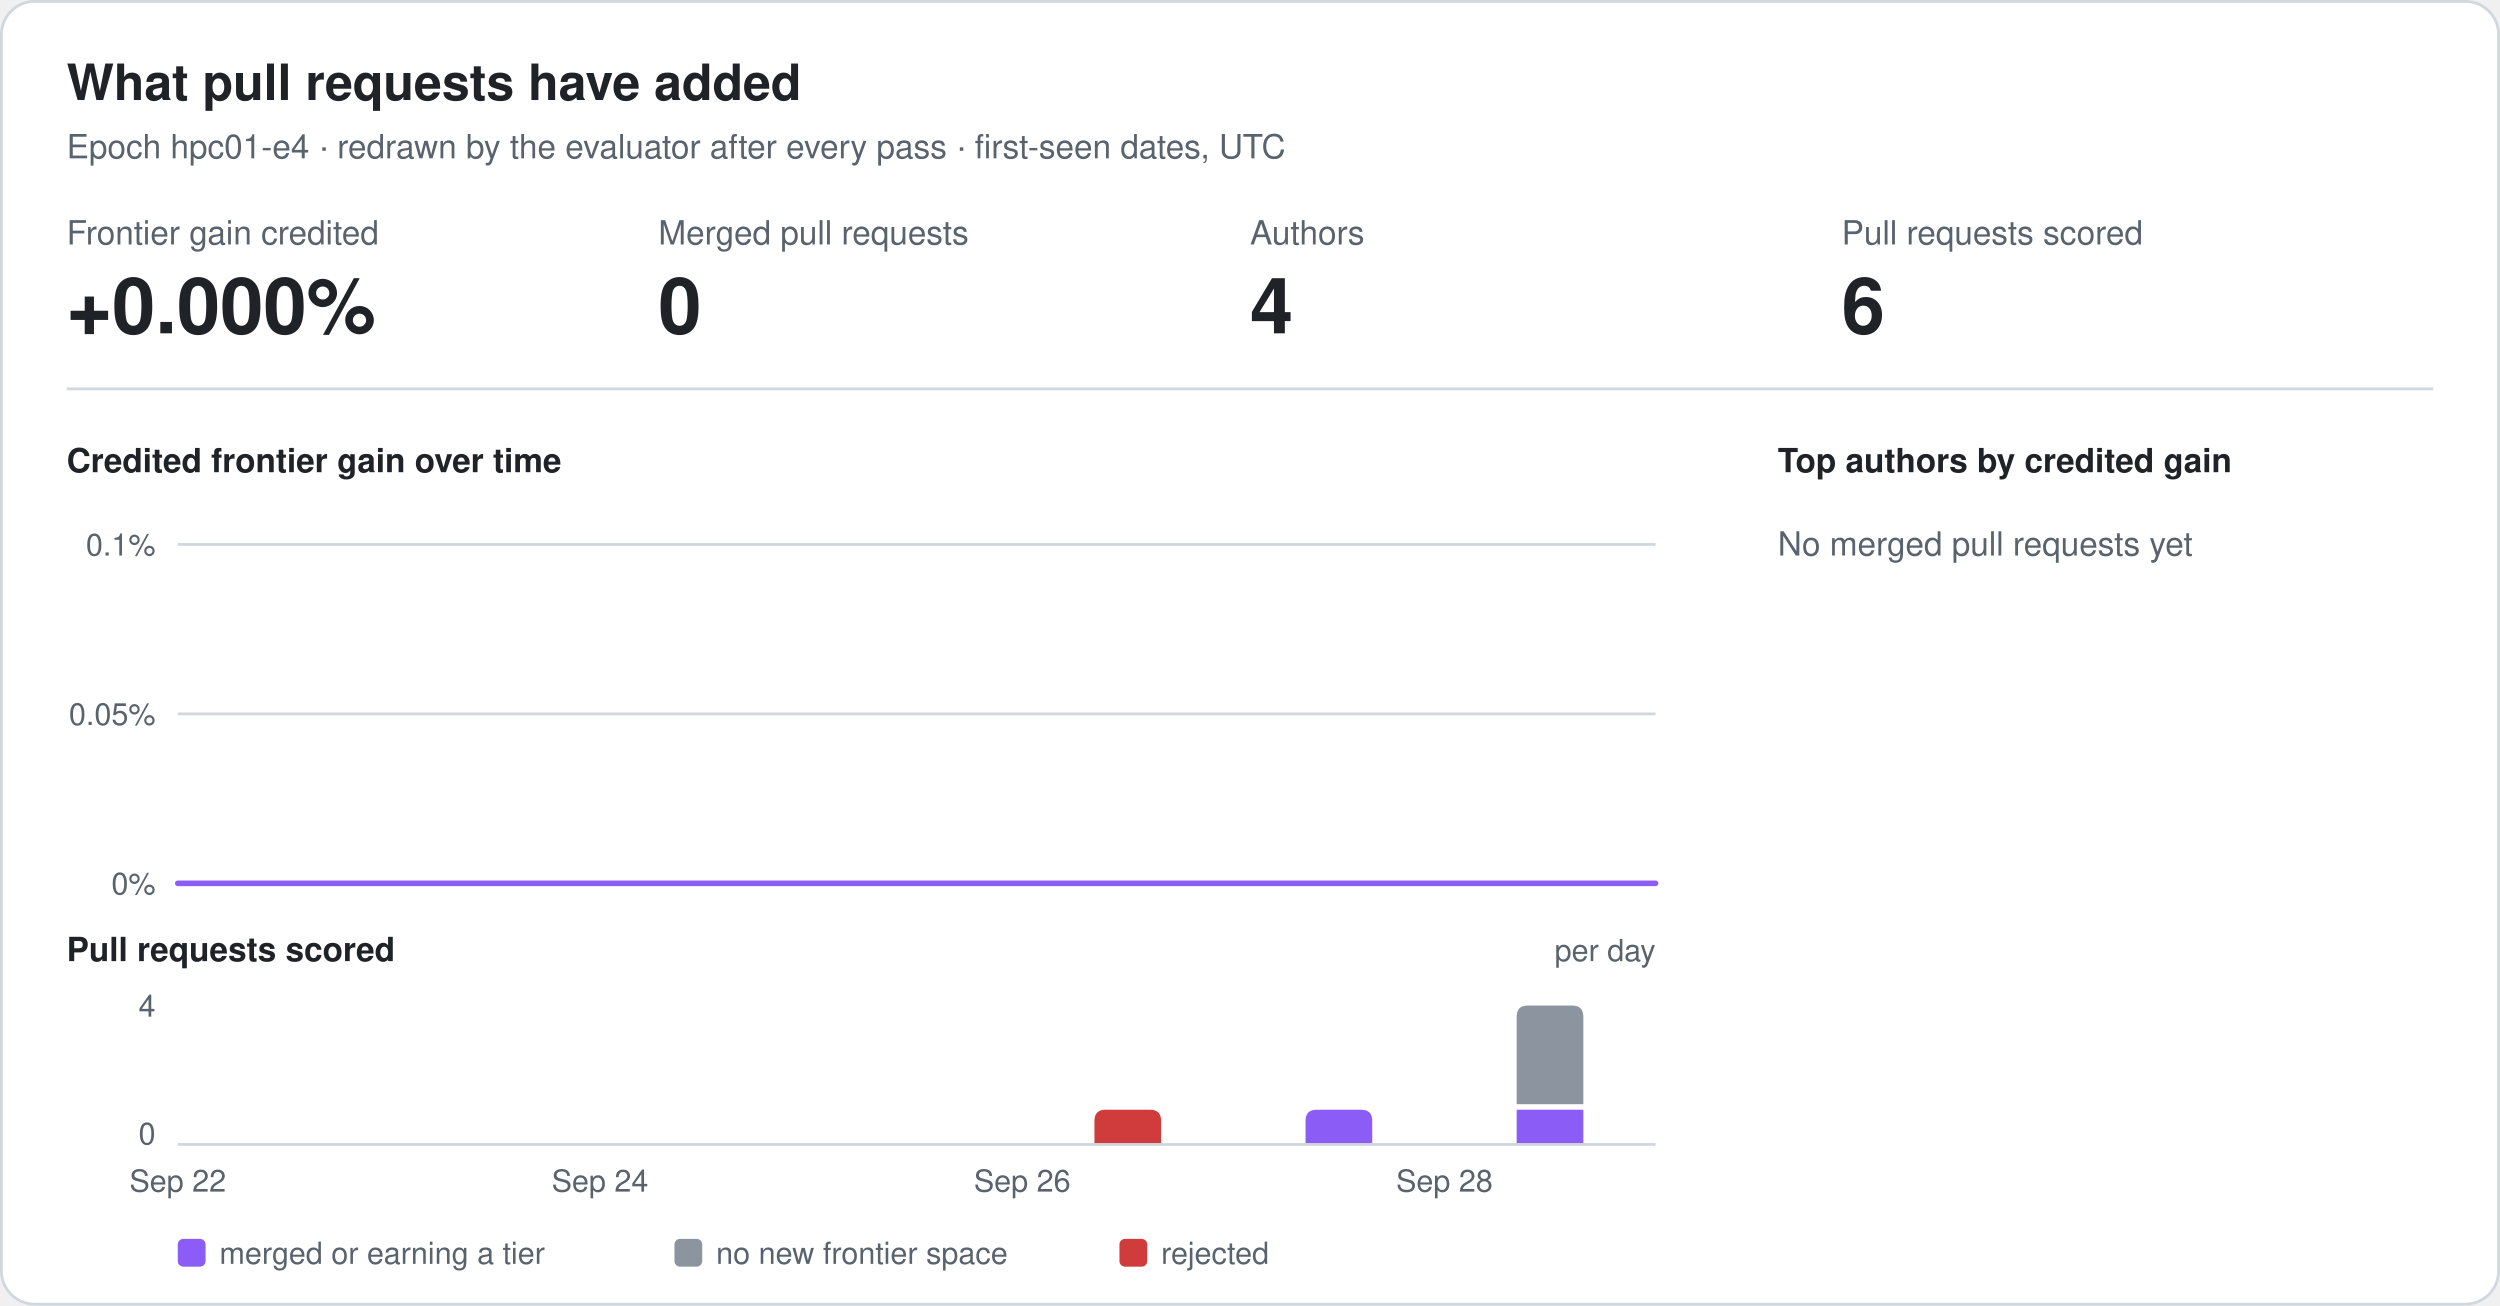
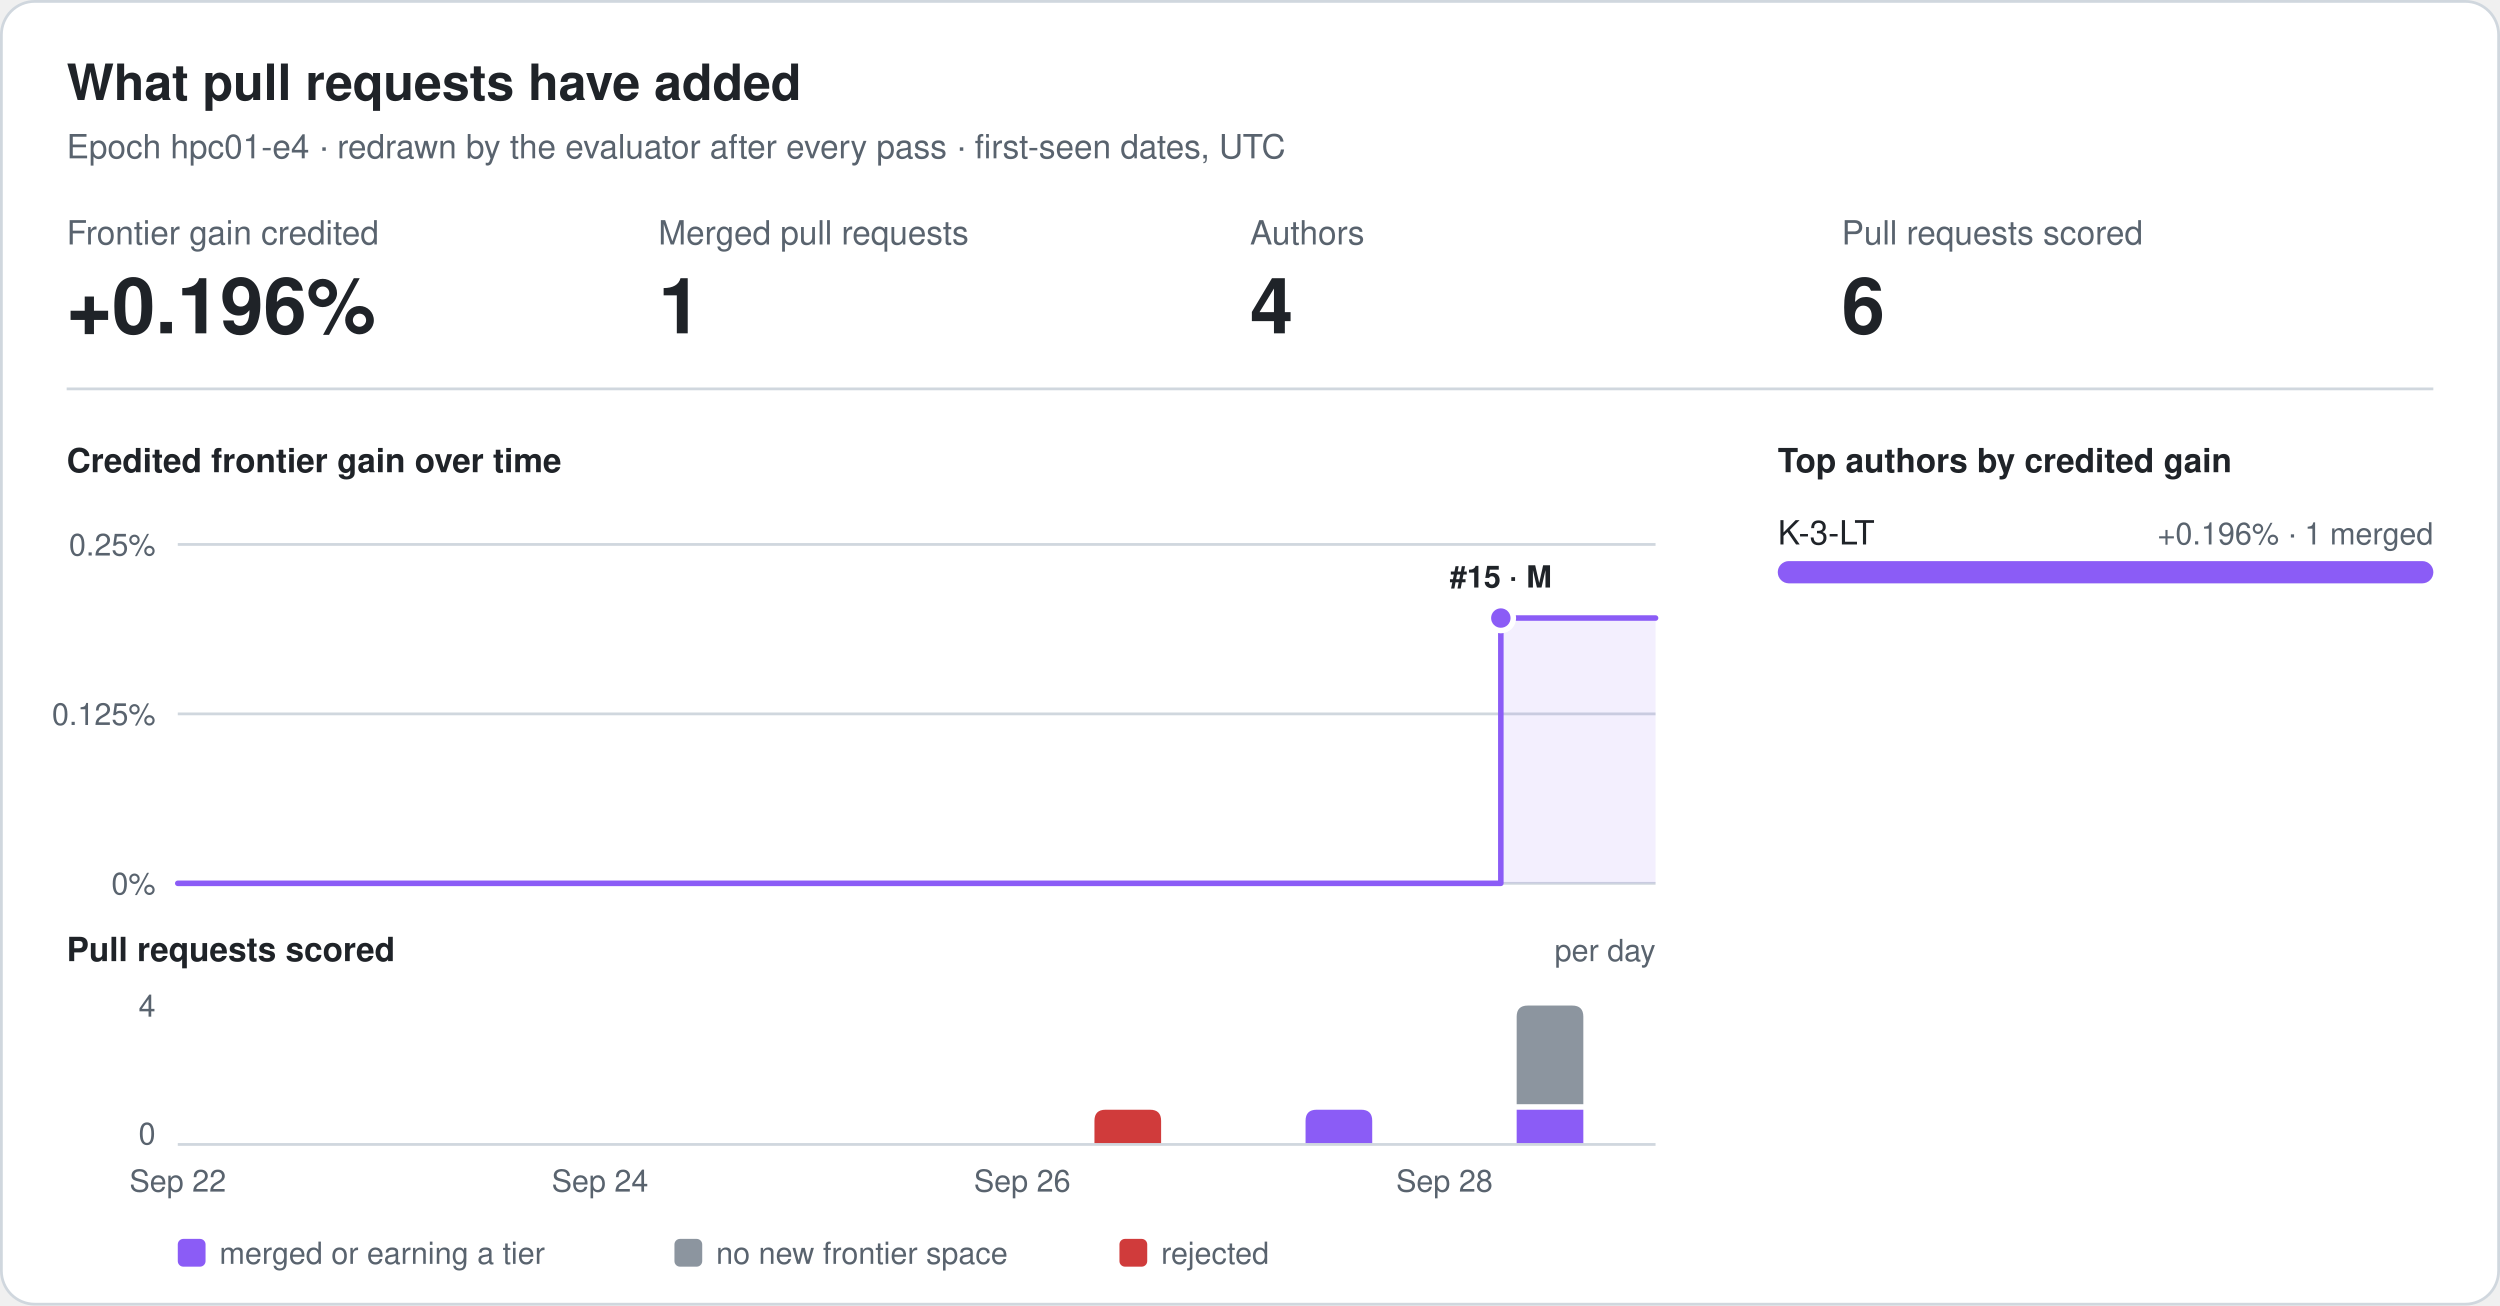
- <svg xmlns="http://www.w3.org/2000/svg" width="900" height="470" viewBox="0 0 900 470" font-family="-apple-system,BlinkMacSystemFont,'Segoe UI',Helvetica,Arial,sans-serif" role="img" aria-label="Frontier gain credited to merged pull requests: +0.000% from 0 merges, 6 pull requests scored">
+ <svg xmlns="http://www.w3.org/2000/svg" width="900" height="470" viewBox="0 0 900 470" font-family="-apple-system,BlinkMacSystemFont,'Segoe UI',Helvetica,Arial,sans-serif" role="img" aria-label="Frontier gain credited to merged pull requests: +0.196% from 1 merges, 6 pull requests scored">
  <style>
.bg{fill:#ffffff;stroke:#d0d7de}.t{fill:#1f2328}.m{fill:#59636e}.rule{stroke:#d0d7de}.ring{stroke:#ffffff}
.acc{fill:#8b5cf6}.accl{stroke:#8b5cf6}.wash{fill:#8b5cf6;fill-opacity:.1}.gry{fill:#8c959f}.rej{fill:#d03b3b}.track{fill:#eaeef2}.tk{stroke:#1f2328}
@media (prefers-color-scheme: dark){
.bg{fill:#0d1117;stroke:#30363d}.t{fill:#e6edf3}.m{fill:#9198a1}.rule{stroke:#30363d}.ring{stroke:#0d1117}
.acc{fill:#9a75f8}.accl{stroke:#9a75f8}.wash{fill:#9a75f8;fill-opacity:.14}.gry{fill:#9198a1}.rej{fill:#e5534b}.track{fill:#21262d}.tk{stroke:#e6edf3}}
</style>
  <rect class="bg" x="0.5" y="0.5" width="899" height="469" rx="12" />
  <text x="24.0" y="36.0" class="t" font-size="18" font-weight="600" text-anchor="start">What pull requests have added</text>
  <text x="24.0" y="57.0" class="m" font-size="12" font-weight="400" text-anchor="start">Epoch hpc01-e4 · redrawn by the evaluator after every pass · first-seen dates, UTC</text>
  <text x="24.0" y="88.0" class="m" font-size="12" font-weight="400" text-anchor="start">Frontier gain credited</text>
-   <text x="24.0" y="120.0" class="t" font-size="28" font-weight="600" text-anchor="start">+0.000%</text>
+   <text x="24.0" y="120.0" class="t" font-size="28" font-weight="600" text-anchor="start">+0.196%</text>
  <text x="237.0" y="88.0" class="m" font-size="12" font-weight="400" text-anchor="start">Merged pull requests</text>
-   <text x="237.0" y="120.0" class="t" font-size="28" font-weight="600" text-anchor="start">0</text>
+   <text x="237.0" y="120.0" class="t" font-size="28" font-weight="600" text-anchor="start">1</text>
  <text x="450.0" y="88.0" class="m" font-size="12" font-weight="400" text-anchor="start">Authors</text>
  <text x="450.0" y="120.0" class="t" font-size="28" font-weight="600" text-anchor="start">4</text>
  <text x="663.0" y="88.0" class="m" font-size="12" font-weight="400" text-anchor="start">Pull requests scored</text>
  <text x="663.0" y="120.0" class="t" font-size="28" font-weight="600" text-anchor="start">6</text>
  <line class="rule" x1="24" x2="876" y1="140" y2="140" stroke-width="1" />
  <text x="24.0" y="170.0" class="t" font-size="12" font-weight="600" text-anchor="start">Credited frontier gain over time</text>
  <text x="24.0" y="346.0" class="t" font-size="12" font-weight="600" text-anchor="start">Pull requests scored</text>
  <line class="rule" x1="64" x2="596" y1="318.0" y2="318.0" stroke-width="1" />
  <text x="56.0" y="322.0" class="m" font-size="11" font-weight="400" text-anchor="end">0%</text>
  <line class="rule" x1="64" x2="596" y1="257.0" y2="257.0" stroke-width="1" />
-   <text x="56.0" y="261.0" class="m" font-size="11" font-weight="400" text-anchor="end">0.05%</text>
+   <text x="56.0" y="261.0" class="m" font-size="11" font-weight="400" text-anchor="end">0.125%</text>
  <line class="rule" x1="64" x2="596" y1="196.0" y2="196.0" stroke-width="1" />
-   <text x="56.0" y="200.0" class="m" font-size="11" font-weight="400" text-anchor="end">0.1%</text>
-   <polygon class="wash" points="64.0,318.0 596.0,318.0 596.0,318.0" />
-   <polyline class="accl" points="64.0,318.0 596.0,318.0" fill="none" stroke-width="2" stroke-linejoin="round" stroke-linecap="round" />
+   <text x="56.0" y="200.0" class="m" font-size="11" font-weight="400" text-anchor="end">0.25%</text>
+   <polygon class="wash" points="64.0,318.0 540.3,318.0 540.3,222.5 596.0,222.5 596.0,318.0" />
+   <polyline class="accl" points="64.0,318.0 540.3,318.0 540.3,222.5 596.0,222.5" fill="none" stroke-width="2" stroke-linejoin="round" stroke-linecap="round" />
+   <circle class="acc ring" cx="540.3" cy="222.5" r="4.5" stroke-width="2" />
+   <text x="540.3" y="211.5" class="t" font-size="11" font-weight="600" text-anchor="middle">#15 · M</text>
  <path class="rej" d="M394.0,412.0V403.5Q394.0,399.5 398.0,399.5H414.0Q418.0,399.5 418.0,403.5V412.0Z" />
  <path class="acc" d="M470.0,412.0V403.5Q470.0,399.5 474.0,399.5H490.0Q494.0,399.5 494.0,403.5V412.0Z" />
  <rect class="acc" x="546.0" y="399.5" width="24.0" height="12.5" />
  <path class="gry" d="M546.0,397.5V366.0Q546.0,362.0 550.0,362.0H566.0Q570.0,362.0 570.0,366.0V397.5Z" />
  <line class="rule" x1="64" x2="596" y1="412" y2="412" stroke-width="1" />
  <text x="56.0" y="366.0" class="m" font-size="11" font-weight="400" text-anchor="end">4</text>
  <text x="56.0" y="412.0" class="m" font-size="11" font-weight="400" text-anchor="end">0</text>
  <text x="596.0" y="346.0" class="m" font-size="11" font-weight="400" text-anchor="end">per day</text>
  <text x="64.0" y="429.0" class="m" font-size="11" font-weight="400" text-anchor="middle">Sep 22</text>
  <text x="216.0" y="429.0" class="m" font-size="11" font-weight="400" text-anchor="middle">Sep 24</text>
  <text x="368.0" y="429.0" class="m" font-size="11" font-weight="400" text-anchor="middle">Sep 26</text>
  <text x="520.0" y="429.0" class="m" font-size="11" font-weight="400" text-anchor="middle">Sep 28</text>
  <rect class="acc" x="64" y="446" width="10" height="10" rx="2" />
  <text x="79.0" y="455.0" class="m" font-size="11" font-weight="400" text-anchor="start">merged or earning a tier</text>
  <rect class="gry" x="242.8" y="446" width="10" height="10" rx="2" />
  <text x="257.8" y="455.0" class="m" font-size="11" font-weight="400" text-anchor="start">no new frontier space</text>
  <rect class="rej" x="403.0" y="446" width="10" height="10" rx="2" />
  <text x="418.0" y="455.0" class="m" font-size="11" font-weight="400" text-anchor="start">rejected</text>
  <text x="640.0" y="170.0" class="t" font-size="12" font-weight="600" text-anchor="start">Top authors by credited gain</text>
-   <text x="640.0" y="200.0" class="m" font-size="12" font-weight="400" text-anchor="start">No merged pull requests yet</text>
+   <text x="640.0" y="196.0" class="t" font-size="12" font-weight="400" text-anchor="start">K-3-LT</text>
+   <text x="876.0" y="196.0" class="m" font-size="11" font-weight="400" text-anchor="end">+0.196% · 1 merged</text>
+   <rect class="track" x="640" y="202" width="236" height="8" rx="4" />
+   <rect class="acc" x="640" y="202" width="236.0" height="8" rx="4" />
</svg>
